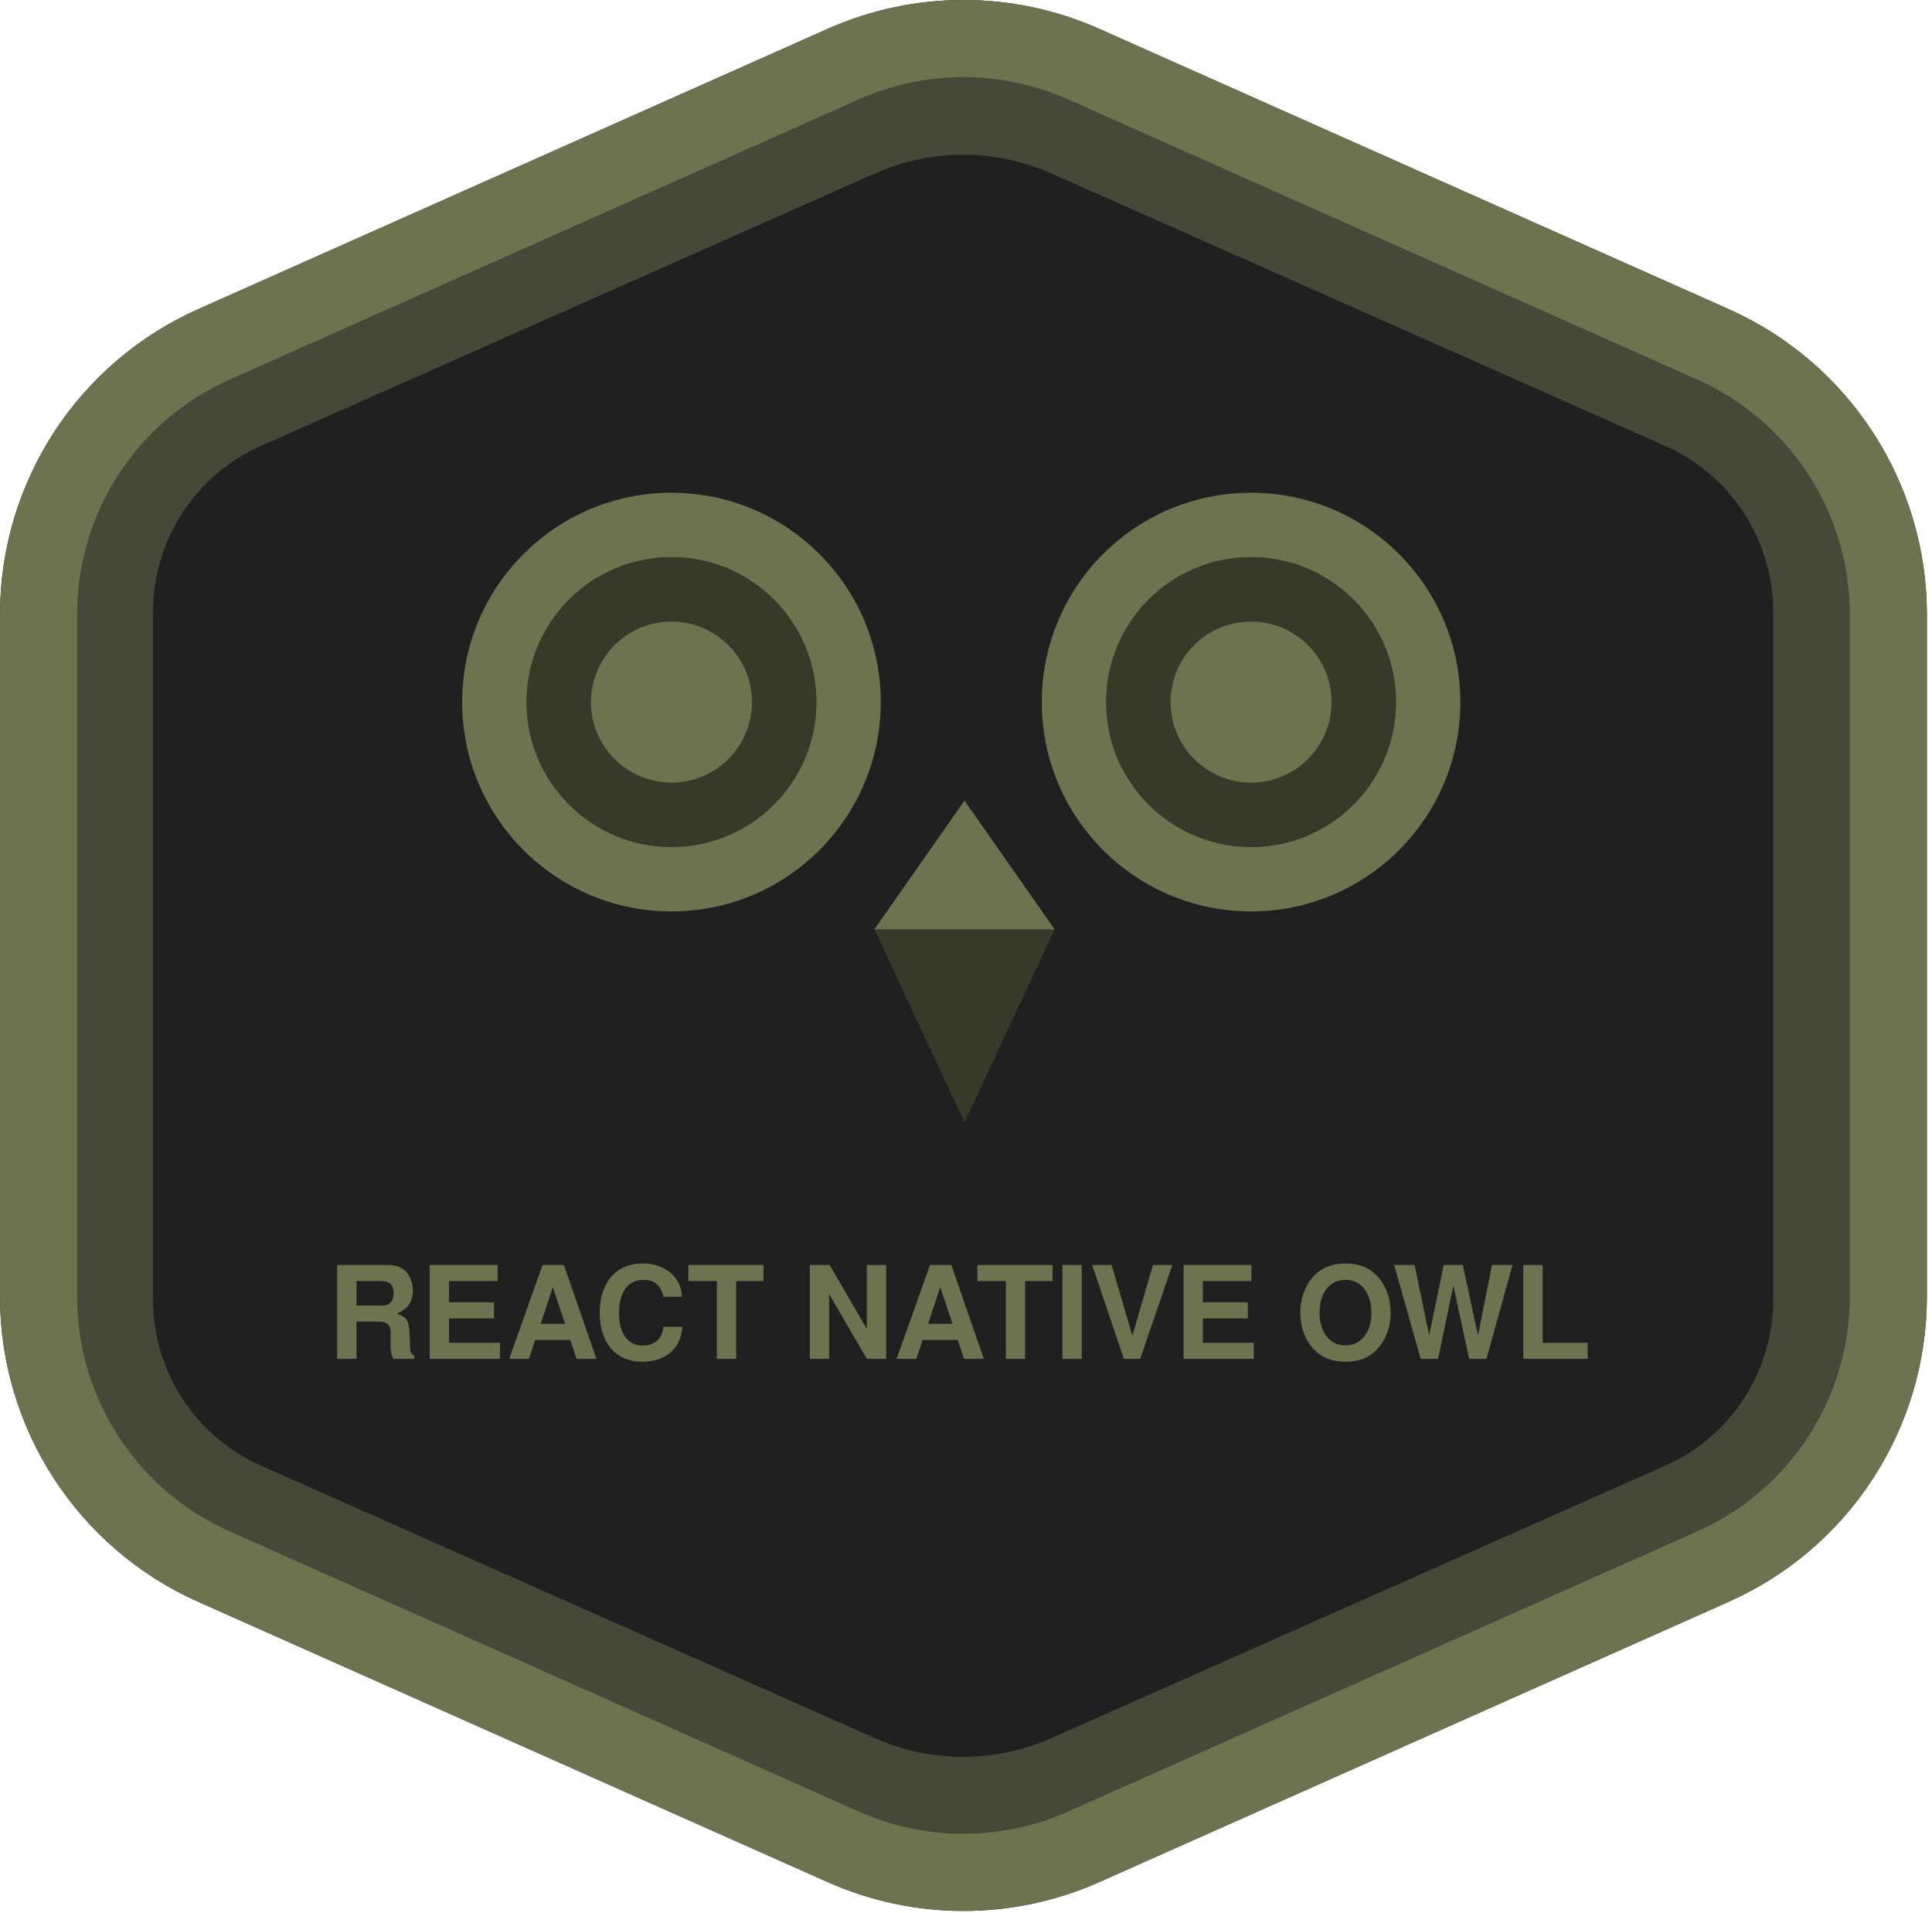
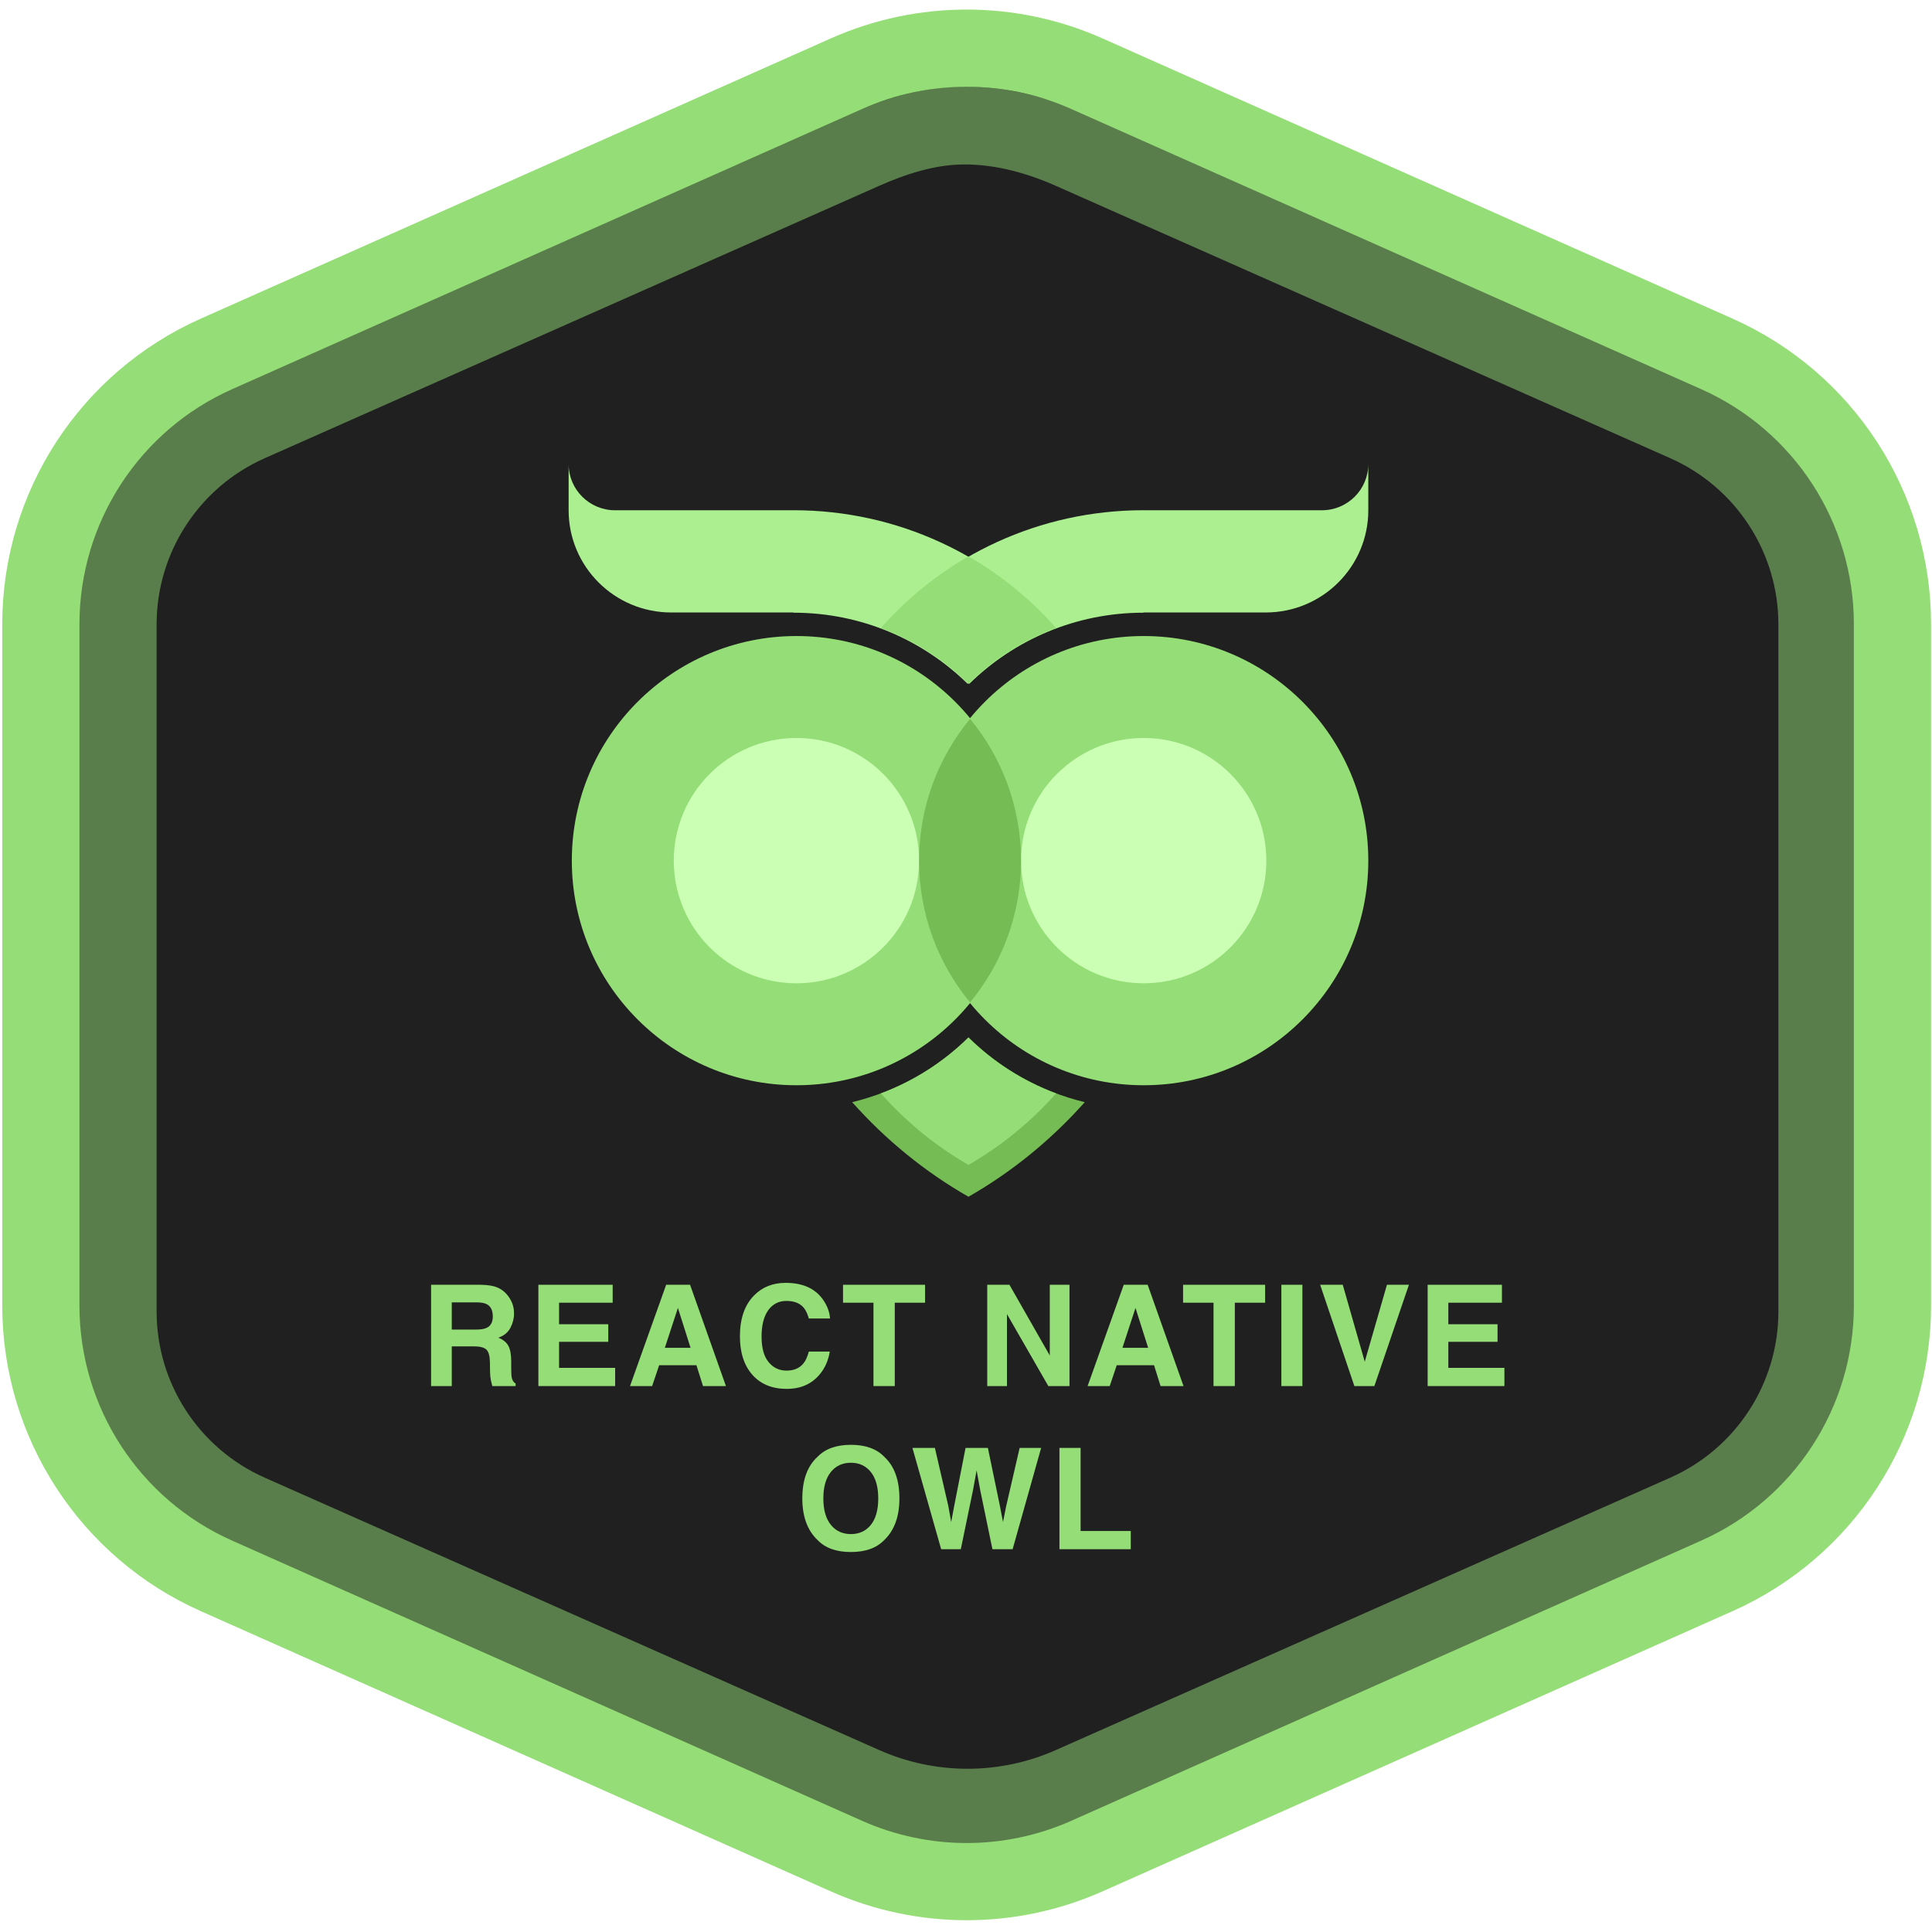
- <svg xmlns="http://www.w3.org/2000/svg" viewBox="0 0 300 297" version="1.1">
-   <g id="badge" stroke="none" stroke-width="1" fill="none" fill-rule="evenodd">
-     <g id="Group">
-       <g id="Badge">
-         <path d="M170.703,4.485 L268.429,47.996 C287.146,56.33 299.205,74.899 299.205,95.388 L299.205,201.294 C299.205,221.782 287.146,240.351 268.429,248.685 L170.703,292.196 C157.272,298.177 141.933,298.177 128.502,292.196 L30.776,248.685 C12.059,240.351 0,221.782 0,201.294 L0,95.388 C0,74.899 12.059,56.33 30.776,47.996 L128.502,4.485 C141.933,-1.495 157.272,-1.495 170.703,4.485 Z" id="Polygon-Copy-4" fill="#202020" fill-rule="nonzero" />
-         <path d="M133.396,21.401 C143.683,16.836 155.421,16.836 165.708,21.401 L165.708,21.401 L261.027,63.698 C267.217,66.445 272.308,70.887 275.851,76.335 C279.395,81.784 281.39,88.239 281.39,95.012 L281.39,95.012 L281.39,201.765 C281.39,208.538 279.395,214.993 275.851,220.441 C272.308,225.89 267.217,230.332 261.027,233.079 L261.027,233.079 L165.708,275.376 C155.421,279.941 143.683,279.941 133.396,275.376 L133.396,275.376 L38.077,233.079 C31.886,230.332 26.795,225.89 23.252,220.441 C19.709,214.993 17.714,208.538 17.714,201.765 L17.714,201.765 L17.714,95.012 C17.714,88.239 19.709,81.784 23.252,76.335 C26.795,70.887 31.886,66.445 38.077,63.698 L38.077,63.698 L133.396,21.401 Z" id="Polygon-Copy-5" stroke="#6D734F" stroke-width="12.091" opacity="0.499" />
-         <path d="M130.937,9.953 C142.818,4.663 156.387,4.663 168.268,9.953 L168.268,9.953 L265.994,53.465 C274.273,57.151 281.079,63.1 285.816,70.394 C290.552,77.688 293.219,86.326 293.219,95.388 L293.219,95.388 L293.219,201.294 C293.219,210.356 290.552,218.994 285.816,226.287 C281.079,233.581 274.273,239.531 265.994,243.217 L265.994,243.217 L168.268,286.728 C156.387,292.018 142.818,292.018 130.937,286.728 L130.937,286.728 L33.211,243.217 C24.932,239.531 18.126,233.581 13.389,226.287 C8.653,218.994 5.986,210.356 5.986,201.294 L5.986,201.294 L5.986,95.388 C5.986,86.326 8.653,77.688 13.389,70.394 C18.126,63.1 24.932,57.151 33.211,53.465 L33.211,53.465 L130.937,9.953 Z" id="Polygon-Copy" stroke="#6D734F" stroke-width="11.972" />
-         <text id="REACT-NATIVE-OWL" fill="#6D734F" fill-rule="nonzero" font-family="Helvetica-Bold, Helvetica" font-size="20" font-weight="bold">
-           <tspan x="50.766" y="210.967">REACT NATIVE OWL</tspan>
-         </text>
+ <svg xmlns="http://www.w3.org/2000/svg" viewBox="0 0 604 604" version="1.1">
+   <g stroke="none" stroke-width="1" fill="none" fill-rule="evenodd">
+     <g transform="translate(12.77072, 15.05751)">
+       <g>
+         <path d="M330.559,8.671 L519.821,92.851 C556.088,108.982 579.459,144.954 579.459,184.648 L579.459,389.352 C579.459,429.046 556.088,465.018 519.821,481.149 L330.559,565.329 C304.567,576.89 274.892,576.89 248.9,565.329 L59.638,481.149 C23.37,465.018 0,429.046 0,389.352 L0,184.648 C0,144.954 23.37,108.982 59.638,92.851 L248.9,8.671 C274.892,-2.89 304.567,-2.89 330.559,8.671 Z" id="Polygon-Copy-4" fill="#202020" fill-rule="nonzero" />
+         <path d="M322.231,31.887 C310.795,26.818 298.446,23.7 286.214,24.227 C276.288,24.655 266.447,27.773 257.166,31.887 L65.063,117.044 C40.097,128.111 24,152.854 24,180.163 L24,394.934 C24,422.244 40.097,446.986 65.063,458.054 L257.166,543.21 C277.882,552.393 301.515,552.393 322.231,543.21 L514.334,458.054 C539.3,446.986 555.397,422.244 555.397,394.934 L555.397,180.163 C555.397,152.854 539.3,128.111 514.334,117.044 L322.231,31.887 Z" id="Polygon-Copy-5" stroke="#95DD77" stroke-width="24.374" opacity="0.499" />
+         <path d="M327.022,7.982 C303.095,-2.661 275.778,-2.661 251.851,7.982 L54.9,95.582 C21.514,110.432 0,143.546 0,180.086 L0,393.107 C0,429.647 21.514,462.761 54.9,477.611 L251.851,565.211 C275.778,575.854 303.095,575.854 327.022,565.211 L523.973,477.611 C557.36,462.761 578.873,429.647 578.873,393.107 L578.873,180.086 C578.873,143.546 557.36,110.432 523.973,95.582 L327.022,7.982 Z" id="Polygon-Copy" stroke="#95DD77" stroke-width="24.133" />
+         <g id="REACT-NATIVE-OWL" transform="translate(122, 386)" fill="#95DD77" fill-rule="nonzero">
+           <path d="M13.299,19.852 L6.467,19.852 L6.467,32.27 L0,32.27 L0,0.602 L15.533,0.602 C17.753,0.645 19.461,0.917 20.657,1.418 C21.853,1.919 22.867,2.657 23.697,3.631 C24.385,4.433 24.929,5.321 25.33,6.295 C25.731,7.269 25.932,8.379 25.932,9.625 C25.932,11.129 25.552,12.608 24.793,14.062 C24.034,15.515 22.781,16.543 21.033,17.145 C22.494,17.732 23.529,18.566 24.138,19.647 C24.746,20.729 25.051,22.38 25.051,24.6 L25.051,26.727 C25.051,28.173 25.108,29.154 25.223,29.67 C25.395,30.486 25.796,31.088 26.426,31.475 L26.426,32.27 L19.143,32.27 C18.942,31.568 18.799,31.002 18.713,30.572 C18.541,29.684 18.448,28.775 18.434,27.844 L18.391,24.9 C18.362,22.881 17.993,21.535 17.284,20.861 C16.575,20.188 15.247,19.852 13.299,19.852 Z M17.316,14.094 C18.634,13.492 19.293,12.303 19.293,10.527 C19.293,8.608 18.656,7.319 17.381,6.66 C16.665,6.288 15.59,6.102 14.158,6.102 L6.467,6.102 L6.467,14.609 L13.965,14.609 C15.454,14.609 16.572,14.438 17.316,14.094 Z" id="Shape" />
+           <polygon id="Path" points="55.393 18.434 40.011 18.434 40.011 26.576 57.542 26.576 57.542 32.27 33.544 32.27 33.544 0.602 56.768 0.602 56.768 6.209 40.011 6.209 40.011 12.934 55.393 12.934" />
+           <path d="M82.965,25.76 L71.299,25.76 L69.107,32.27 L62.189,32.27 L73.49,0.602 L80.967,0.602 L92.181,32.27 L85.006,32.27 L82.965,25.76 Z M81.117,20.303 L77.164,7.842 L73.082,20.303 L81.117,20.303 Z" id="Shape" />
+           <path d="M120.268,29.906 C117.905,32.069 114.883,33.15 111.202,33.15 C106.647,33.15 103.066,31.689 100.46,28.768 C97.853,25.831 96.55,21.807 96.55,16.693 C96.55,11.165 98.032,6.904 100.997,3.91 C103.575,1.303 106.855,0 110.837,0 C116.165,0 120.061,1.747 122.524,5.242 C123.885,7.204 124.615,9.174 124.716,11.15 L118.098,11.15 C117.669,9.632 117.117,8.486 116.444,7.713 C115.241,6.338 113.458,5.65 111.094,5.65 C108.688,5.65 106.79,6.621 105.401,8.562 C104.012,10.502 103.317,13.249 103.317,16.801 C103.317,20.353 104.051,23.013 105.519,24.782 C106.987,26.551 108.853,27.436 111.116,27.436 C113.436,27.436 115.205,26.676 116.423,25.158 C117.096,24.342 117.654,23.117 118.098,21.484 L124.651,21.484 C124.078,24.936 122.617,27.743 120.268,29.906 Z" id="Path" />
+           <polygon id="Path" points="154.435 0.602 154.435 6.209 144.961 6.209 144.961 32.27 138.3 32.27 138.3 6.209 128.783 6.209 128.783 0.602" />
+           <polygon id="Path" points="199.587 32.27 192.97 32.27 180.037 9.775 180.037 32.27 173.871 32.27 173.871 0.602 180.81 0.602 193.421 22.709 193.421 0.602 199.587 0.602" />
+           <path d="M226.02,25.76 L214.354,25.76 L212.162,32.27 L205.244,32.27 L216.545,0.602 L224.022,0.602 L235.237,32.27 L228.061,32.27 L226.02,25.76 Z M224.172,20.303 L220.219,7.842 L216.137,20.303 L224.172,20.303 Z" id="Shape" />
+           <polygon id="Path" points="260.745 0.602 260.745 6.209 251.271 6.209 251.271 32.27 244.611 32.27 244.611 6.209 235.093 6.209 235.093 0.602" />
+           <polygon id="Path" points="265.822 0.602 272.397 0.602 272.397 32.27 265.822 32.27" />
+           <polygon id="Path" points="277.946 0.602 285.015 0.602 291.89 24.643 298.829 0.602 305.704 0.602 294.897 32.27 288.646 32.27" />
+           <polygon id="Path" points="333.404 18.434 318.021 18.434 318.021 26.576 335.553 26.576 335.553 32.27 311.555 32.27 311.555 0.602 334.779 0.602 334.779 6.209 318.021 6.209 318.021 12.934 333.404 12.934" />
+           <path d="M131.246,84.15 C126.72,84.15 123.261,82.919 120.869,80.455 C117.661,77.433 116.057,73.079 116.057,67.393 C116.057,61.592 117.661,57.238 120.869,54.33 C123.261,51.867 126.72,50.635 131.246,50.635 C135.772,50.635 139.231,51.867 141.623,54.33 C144.817,57.238 146.414,61.592 146.414,67.393 C146.414,73.079 144.817,77.433 141.623,80.455 C139.231,82.919 135.772,84.15 131.246,84.15 Z M137.498,75.643 C139.031,73.709 139.797,70.959 139.797,67.393 C139.797,63.84 139.027,61.094 137.487,59.153 C135.948,57.213 133.867,56.242 131.246,56.242 C128.625,56.242 126.534,57.209 124.973,59.143 C123.412,61.076 122.631,63.826 122.631,67.393 C122.631,70.959 123.412,73.709 124.973,75.643 C126.534,77.576 128.625,78.543 131.246,78.543 C133.867,78.543 135.951,77.576 137.498,75.643 Z" id="Shape" />
+           <polygon id="Path" points="183.997 51.602 190.722 51.602 181.806 83.27 175.489 83.27 171.665 64.75 170.548 58.627 169.431 64.75 165.606 83.27 159.462 83.27 150.481 51.602 157.507 51.602 161.696 69.734 162.599 74.783 163.522 69.842 167.089 51.602 174.071 51.602 177.831 69.734 178.798 74.783 179.765 69.928" />
+           <polygon id="Path" points="196.443 51.602 203.06 51.602 203.06 77.576 218.744 77.576 218.744 83.27 196.443 83.27" />
+         </g>
      </g>
-       <g transform="translate(71.76646, 75.5)">
-         <g transform="translate(0, 1)">
-           <g id="Nose" transform="translate(64, 47.7925)">
-             <polygon id="Triangle" fill="#000000" transform="translate(14, 35) scale(1, -1) translate(-14, -35) " points="14 20 28 50 0 50" />
-             <polygon id="Triangle" fill="#6D734F" opacity="0.5" transform="translate(14, 35) scale(1, -1) translate(-14, -35) " points="14 20 28 50 0 50" />
-             <polygon id="Triangle" fill="#6D734F" transform="translate(14, 10) scale(-1, 1) translate(-14, -10) " points="14 0 28 20 -5.05151476e-15 20" />
-           </g>
-           <g id="Eyes" transform="translate(0, 0)">
-             <g id="Eye-/-Right">
-               <circle id="Oval" fill="#6D734F" cx="32.5" cy="32.5" r="32.5" />
-               <circle id="Oval---BL" fill="#000000" cx="32.5" cy="32.5" r="22.5" />
-               <circle id="Oval" fill="#6D734F" opacity="0.5" cx="32.5" cy="32.5" r="22.5" />
-               <circle id="Oval" fill="#6D734F" cx="32.5" cy="32.5" r="12.5" />
-             </g>
-             <g id="Eye-/-Left" transform="translate(90, 0)">
-               <circle id="Oval" fill="#6D734F" cx="32.5" cy="32.5" r="32.5" />
-               <circle id="Oval---BL" fill="#000000" cx="32.5" cy="32.5" r="22.5" />
-               <circle id="Oval" fill="#6D734F" opacity="0.5" cx="32.5" cy="32.5" r="22.5" />
-               <circle id="Oval" fill="#6D734F" cx="32.5" cy="32.5" r="12.5" />
-             </g>
-           </g>
-         </g>
+       <g transform="translate(165, 130)">
+         <path d="M124.999,179.283 C115.095,189.024 102.599,196.133 88.645,199.514 C99.055,211.221 111.309,221.252 124.999,229.084 C138.691,221.252 150.945,211.221 161.355,199.514 C147.401,196.133 134.905,189.024 124.999,179.283" id="Fill-1" fill="#74BC53" />
+         <path d="M125.258,68.725 C139.28,54.978 158.506,46.488 179.73,46.488 L179.73,46.419 L217.937,46.419 C235.646,46.419 250,32.113 250,14.467 L250,0 C250,7.99 243.5,14.467 235.483,14.467 L179.73,14.467 L179.73,14.453 C147.058,14.453 117.727,28.677 97.61,51.24 C108.064,55.079 117.466,61.087 125.258,68.725" id="Fill-4" fill="#ACEF90" />
+         <path d="M32.062,46.419 L70.271,46.419 L70.271,46.488 C91.495,46.488 110.721,54.978 124.741,68.725 C132.532,61.087 141.935,55.079 152.39,51.24 C132.273,28.677 102.941,14.453 70.271,14.453 L70.271,14.467 L14.517,14.467 C6.501,14.467 0,7.99 0,0 L0,14.467 C0,32.113 14.356,46.419 32.062,46.419" id="Fill-7" fill="#ACEF90" />
+         <path d="M124.999,68.725 C132.718,61.1 142.033,55.1 152.39,51.265 C144.545,42.405 135.314,34.811 124.999,28.884 C114.686,34.811 105.454,42.405 97.61,51.265 C107.967,55.1 117.281,61.1 124.999,68.725" id="Fill-10" fill="#95DD77" />
+         <path d="M141.434,124.004 C141.434,162.785 109.995,194.223 71.216,194.223 C32.433,194.223 0.996,162.785 0.996,124.004 C0.996,85.223 32.433,53.785 71.216,53.785 C109.995,53.785 141.434,85.223 141.434,124.004" id="Fill-12" fill="#95DD77" />
+         <path d="M250,124.004 C250,162.785 218.561,194.223 179.781,194.223 C140.999,194.223 109.562,162.785 109.562,124.004 C109.562,85.223 140.999,53.785 179.781,53.785 C218.561,53.785 250,85.223 250,124.004" id="Fill-15" fill="#95DD77" />
+         <path d="M109.562,124.004 C109.562,145.182 92.394,162.351 71.216,162.351 C50.037,162.351 32.869,145.182 32.869,124.004 C32.869,102.826 50.037,85.657 71.216,85.657 C92.394,85.657 109.562,102.826 109.562,124.004" id="Fill-17" fill="#CAFFB4" />
+         <path d="M218.127,124.004 C218.127,145.182 200.959,162.351 179.781,162.351 C158.601,162.351 141.434,145.182 141.434,124.004 C141.434,102.826 158.601,85.657 179.781,85.657 C200.959,85.657 218.127,102.826 218.127,124.004" id="Fill-19" fill="#CAFFB4" />
+         <path d="M109.562,124.004 C109.562,140.817 115.541,156.242 125.498,168.327 C135.457,156.242 141.434,140.817 141.434,124.004 C141.434,107.191 135.457,91.766 125.498,79.681 C115.541,91.766 109.562,107.191 109.562,124.004" id="Fill-21" fill="#74BC53" />
+         <path d="M124.999,179.283 C117.276,186.915 107.963,192.923 97.61,196.78 C105.464,205.619 114.694,213.199 124.999,219.124 C135.304,213.199 144.536,205.621 152.39,196.78 C142.037,192.923 132.723,186.915 124.999,179.283" id="Fill-23" fill="#95DD77" />
      </g>
    </g>
  </g>
</svg>
